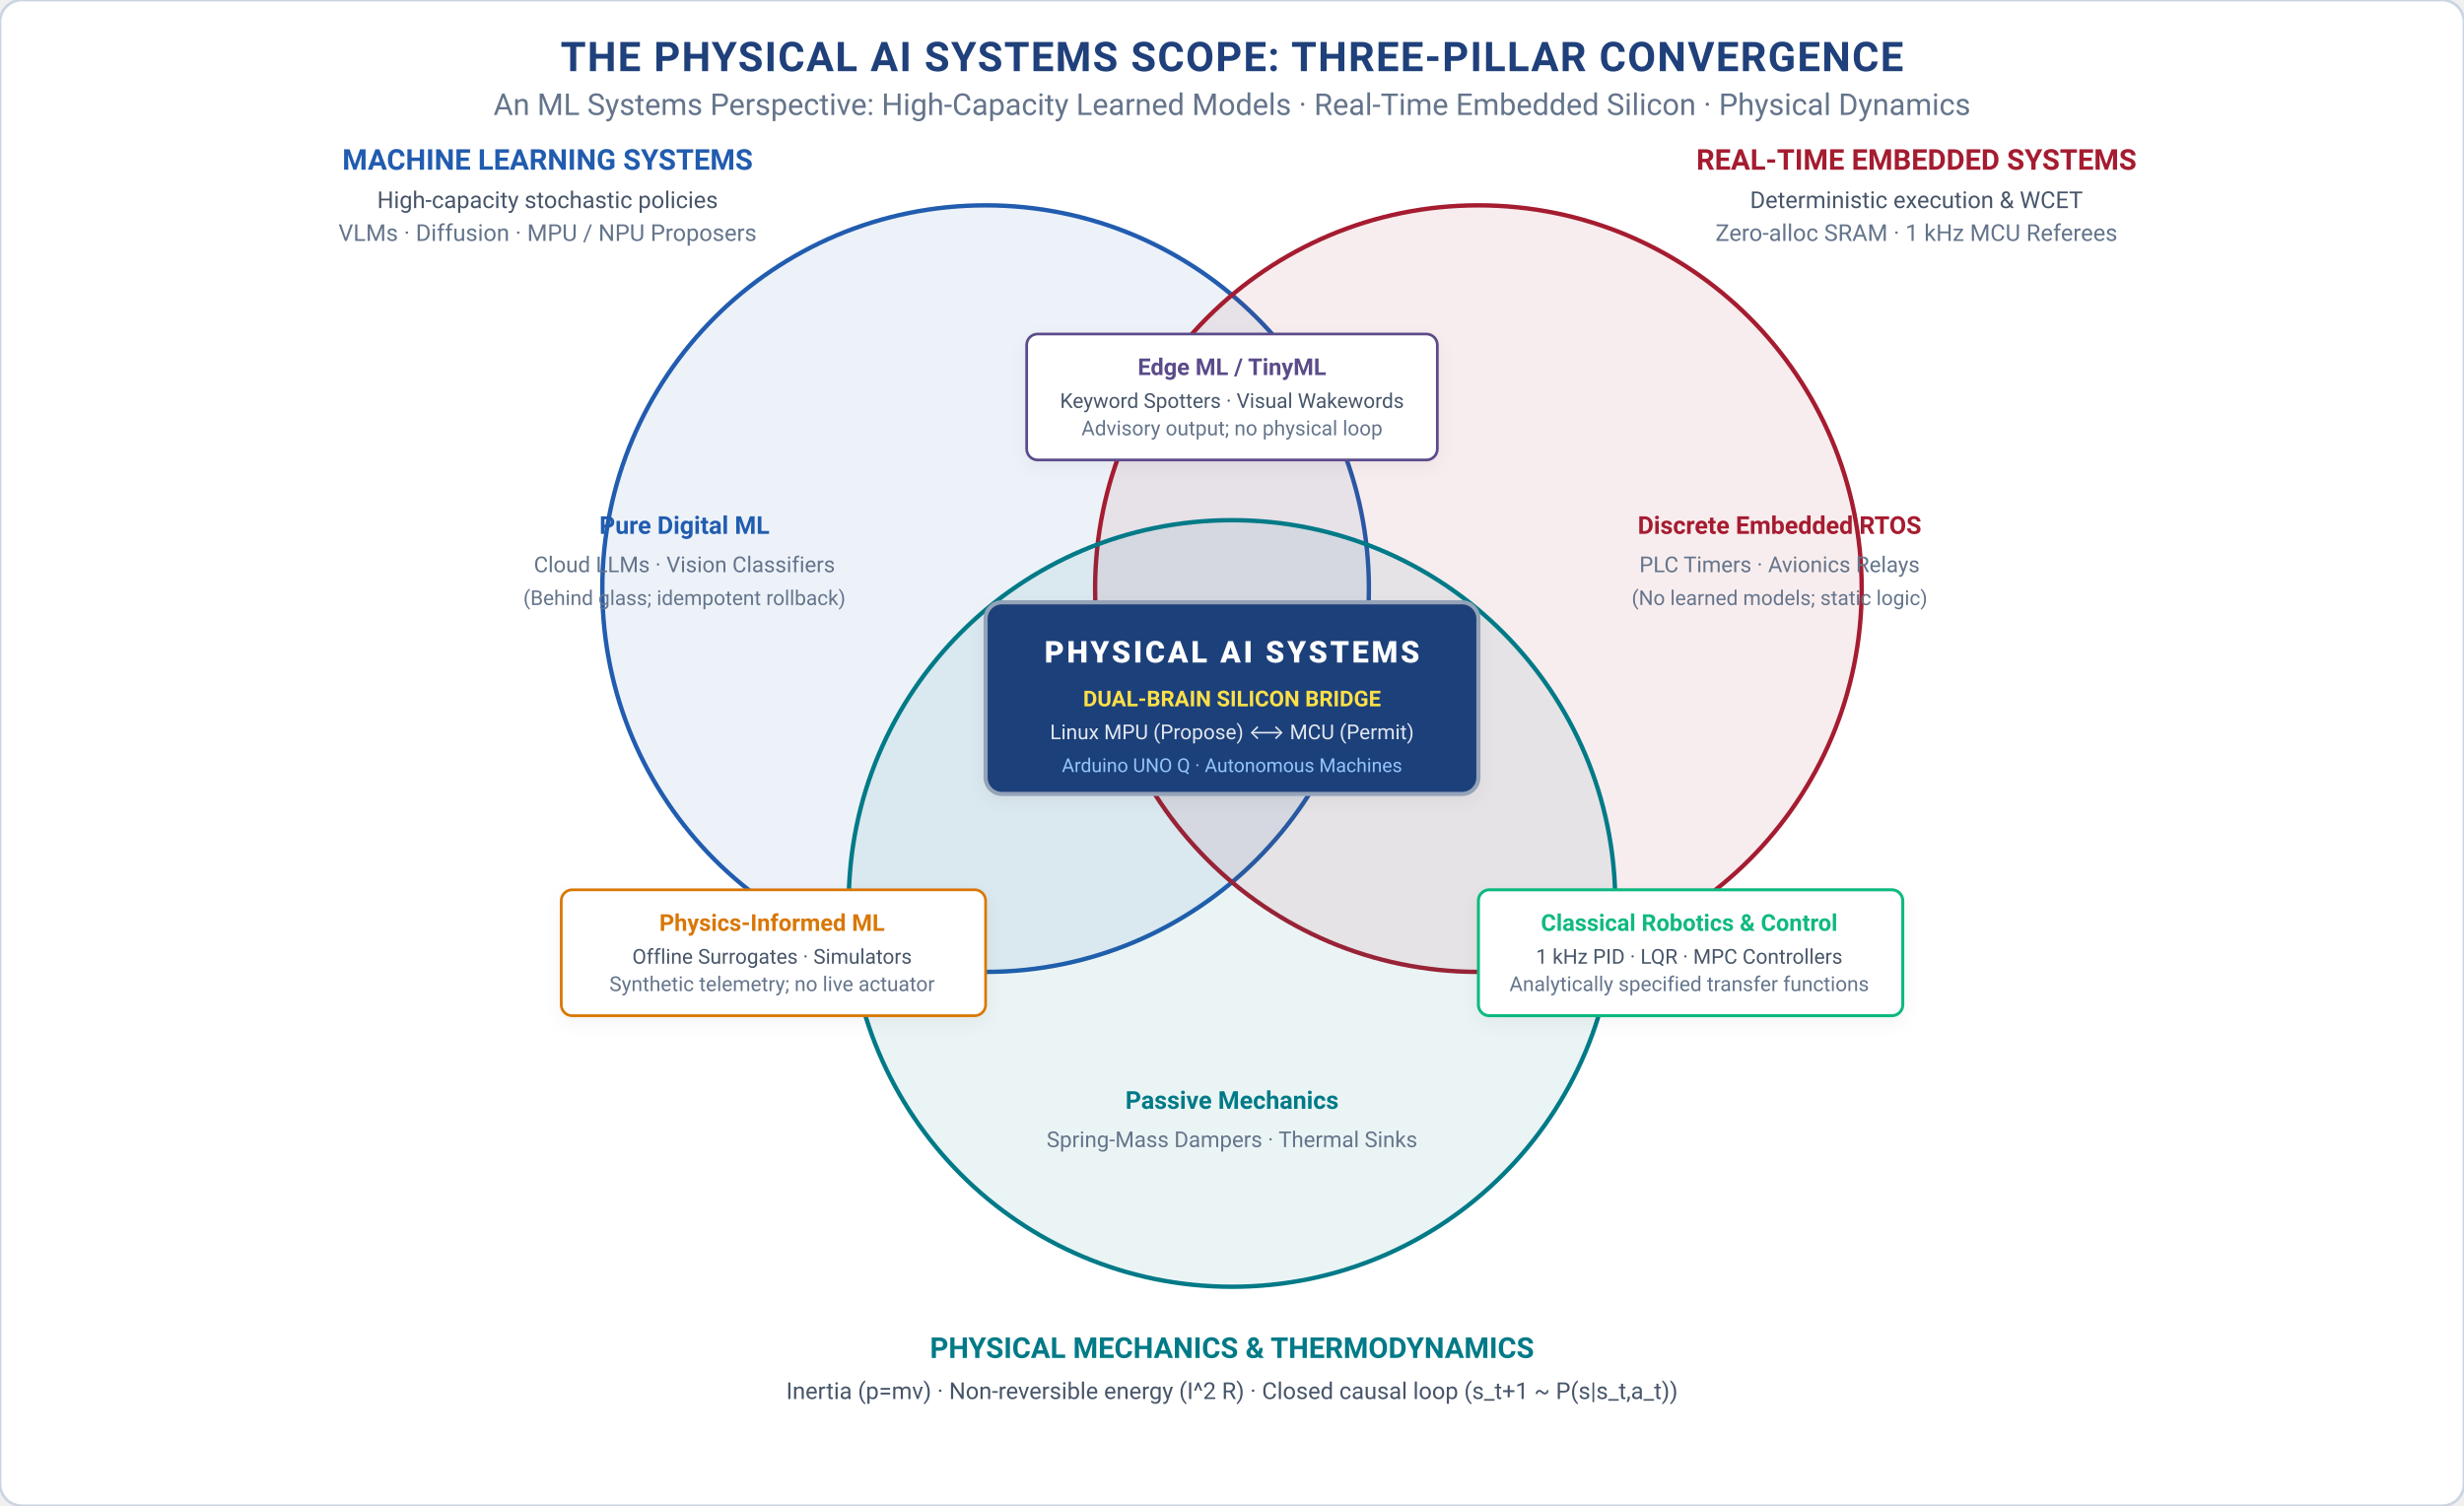
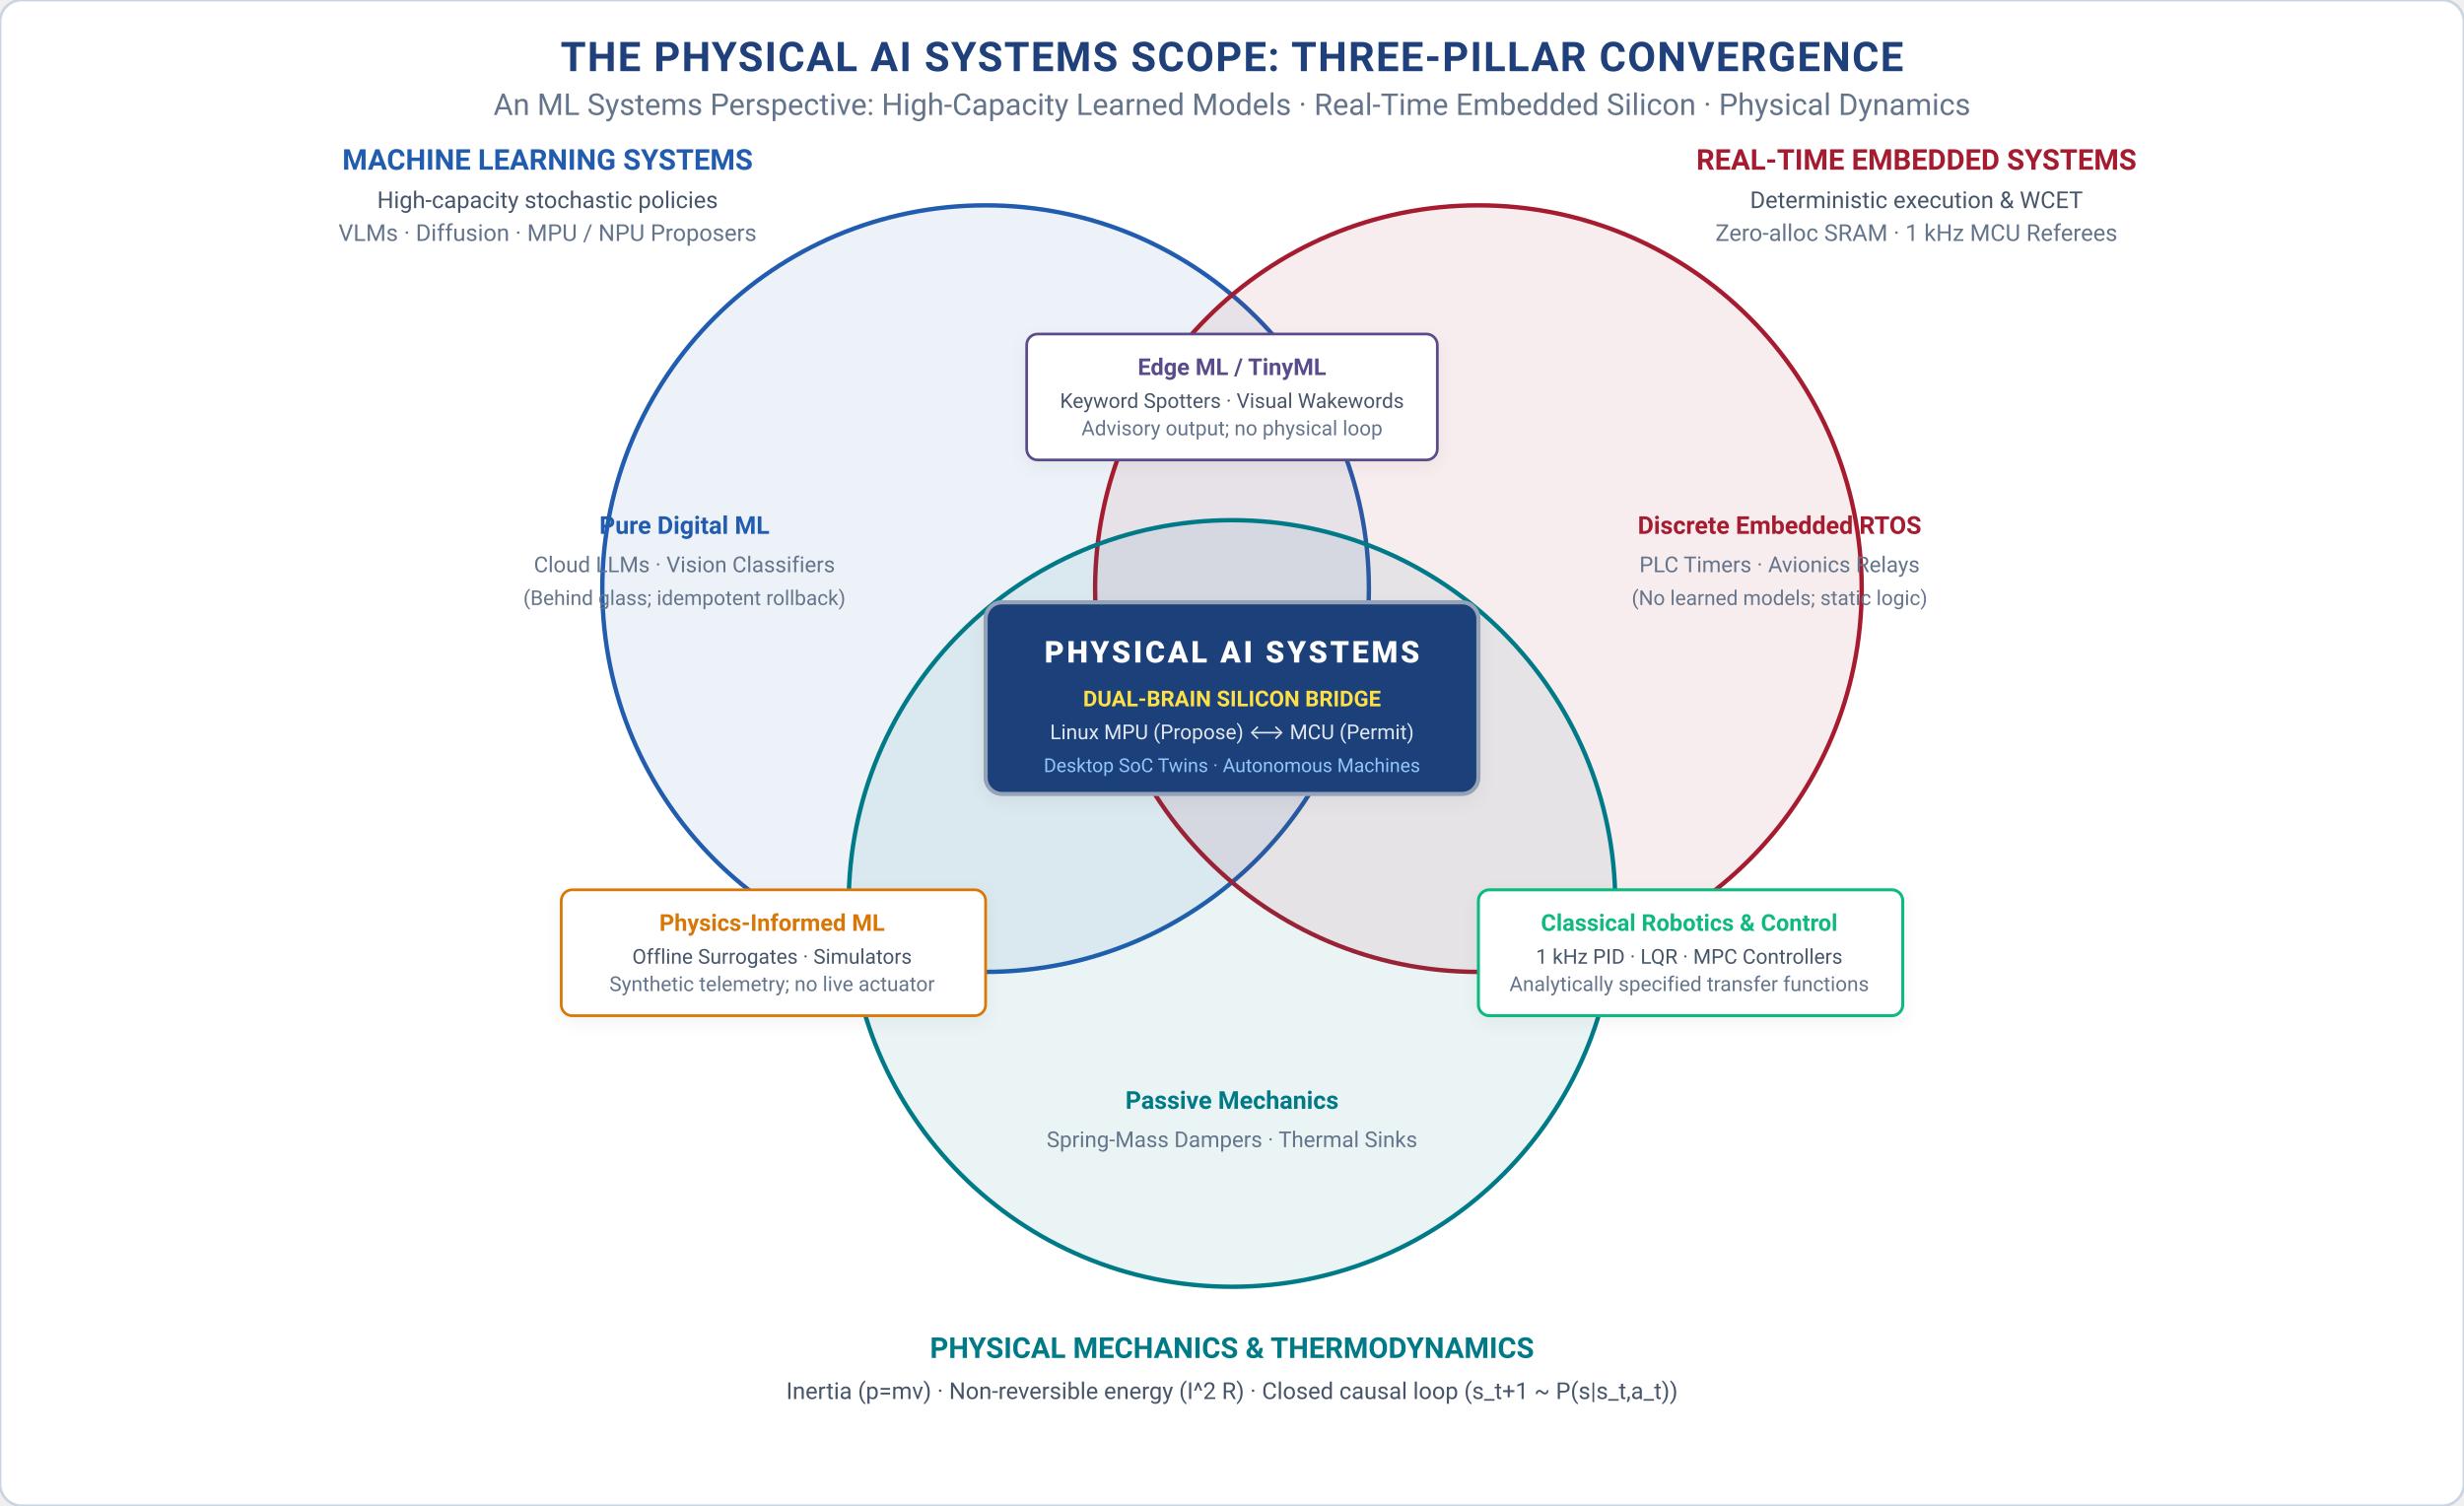
<svg xmlns="http://www.w3.org/2000/svg" viewBox="0 0 900 550" width="100%" height="100%">
  <style>
      text { font-family: -apple-system, BlinkMacSystemFont, "Segoe UI", Roboto, "Helvetica Neue", Arial, sans-serif; }
      .title { font-weight: 700; font-size: 15px; fill: #1F407A; text-anchor: middle; letter-spacing: 0.5px; }
      .subtitle { font-size: 11px; fill: #64748B; text-anchor: middle; }
      .section-hdr { font-weight: 700; font-size: 13px; fill: #1F407A; letter-spacing: 0.3px; }
      .card-title { font-weight: 700; font-size: 11.5px; }
      .body-text { font-size: 10px; fill: #475569; }
      .bold-text { font-weight: 600; font-size: 10px; fill: #1A202C; }
      .small-text { font-size: 9px; fill: #64748B; }
      .code-text { font-family: "SFMono-Regular", Consolas, "Liberation Mono", Menlo, Courier, monospace; font-size: 9px; fill: #1F407A; font-weight: 600; }
      .badge-text { font-weight: 700; font-size: 9px; text-anchor: middle; }
    </style>
  <defs>
    <marker id="arr-blue" viewBox="0 0 10 10" refX="7" refY="5" markerWidth="6" markerHeight="6" orient="auto-start-reverse">
      <path d="M 0 1.5 L 8 5 L 0 8.5 z" fill="#215CAF" />
    </marker>
    <marker id="arr-navy" viewBox="0 0 10 10" refX="7" refY="5" markerWidth="6" markerHeight="6" orient="auto-start-reverse">
      <path d="M 0 1.5 L 8 5 L 0 8.5 z" fill="#1F407A" />
    </marker>
    <marker id="arr-petrol" viewBox="0 0 10 10" refX="7" refY="5" markerWidth="6" markerHeight="6" orient="auto-start-reverse">
      <path d="M 0 1.5 L 8 5 L 0 8.5 z" fill="#007A87" />
    </marker>
    <marker id="arr-teal" viewBox="0 0 10 10" refX="7" refY="5" markerWidth="6" markerHeight="6" orient="auto-start-reverse">
      <path d="M 0 1.5 L 8 5 L 0 8.5 z" fill="#10B981" />
    </marker>
    <marker id="arr-bronze" viewBox="0 0 10 10" refX="7" refY="5" markerWidth="6" markerHeight="6" orient="auto-start-reverse">
      <path d="M 0 1.5 L 8 5 L 0 8.5 z" fill="#B87333" />
    </marker>
    <marker id="arr-crimson" viewBox="0 0 10 10" refX="7" refY="5" markerWidth="6" markerHeight="6" orient="auto-start-reverse">
      <path d="M 0 1.5 L 8 5 L 0 8.5 z" fill="#A51C30" />
    </marker>
    <marker id="arr-coral" viewBox="0 0 10 10" refX="7" refY="5" markerWidth="6" markerHeight="6" orient="auto-start-reverse">
      <path d="M 0 1.5 L 8 5 L 0 8.5 z" fill="#DC2626" />
    </marker>
    <marker id="arr-purple" viewBox="0 0 10 10" refX="7" refY="5" markerWidth="6" markerHeight="6" orient="auto-start-reverse">
      <path d="M 0 1.5 L 8 5 L 0 8.5 z" fill="#5B4B8A" />
    </marker>
    <marker id="arr-slate" viewBox="0 0 10 10" refX="7" refY="5" markerWidth="6" markerHeight="6" orient="auto-start-reverse">
      <path d="M 0 1.5 L 8 5 L 0 8.5 z" fill="#64748B" />
    </marker>
    <filter id="shadow" x="-2%" y="-3%" width="104%" height="108%" filterUnits="userSpaceOnUse">
      <feDropShadow dx="0" dy="2" stdDeviation="3" flood-color="#0F172A" flood-opacity="0.05" />
    </filter>
  </defs>
  <rect width="900" height="550" fill="#FFFFFF" rx="8" stroke="#CBD5E1" stroke-width="1" />
  <text x="450.0" y="26" class="title">THE PHYSICAL AI SYSTEMS SCOPE: THREE-PILLAR CONVERGENCE</text>
  <text x="450.0" y="42" class="subtitle">An ML Systems Perspective: High-Capacity Learned Models · Real-Time Embedded Silicon · Physical Dynamics</text>
  <circle cx="360" cy="215" r="140" fill="#215CAF" fill-opacity="0.08" stroke="#215CAF" stroke-width="1.6" />
  <circle cx="540" cy="215" r="140" fill="#A51C30" fill-opacity="0.08" stroke="#A51C30" stroke-width="1.6" />
  <circle cx="450" cy="330" r="140" fill="#007A87" fill-opacity="0.08" stroke="#007A87" stroke-width="1.6" />
  <text x="200" y="62" font-size="10.5" font-weight="700" fill="#215CAF" text-anchor="middle">MACHINE LEARNING SYSTEMS</text>
  <text x="200" y="76" font-size="8.5" fill="#475569" text-anchor="middle">High-capacity stochastic policies</text>
  <text x="200" y="88" font-size="8.5" fill="#64748B" text-anchor="middle">VLMs · Diffusion · MPU / NPU Proposers</text>
  <text x="700" y="62" font-size="10.5" font-weight="700" fill="#A51C30" text-anchor="middle">REAL-TIME EMBEDDED SYSTEMS</text>
  <text x="700" y="76" font-size="8.5" fill="#475569" text-anchor="middle">Deterministic execution &amp; WCET</text>
  <text x="700" y="88" font-size="8.5" fill="#64748B" text-anchor="middle">Zero-alloc SRAM · 1 kHz MCU Referees</text>
  <text x="450" y="496" font-size="10.5" font-weight="700" fill="#007A87" text-anchor="middle">PHYSICAL MECHANICS &amp; THERMODYNAMICS</text>
  <text x="450" y="511" font-size="8.5" fill="#475569" text-anchor="middle">Inertia (p=mv) · Non-reversible energy (I^2 R) · Closed causal loop (s_t+1 ~ P(s|s_t,a_t))</text>
  <text x="250" y="195" font-size="9" font-weight="700" fill="#215CAF" text-anchor="middle">Pure Digital ML</text>
  <text x="250" y="209" font-size="8" fill="#64748B" text-anchor="middle">Cloud LLMs · Vision Classifiers</text>
  <text x="250" y="221" font-size="7.5" fill="#64748B" text-anchor="middle">(Behind glass; idempotent rollback)</text>
  <text x="650" y="195" font-size="9" font-weight="700" fill="#A51C30" text-anchor="middle">Discrete Embedded RTOS</text>
  <text x="650" y="209" font-size="8" fill="#64748B" text-anchor="middle">PLC Timers · Avionics Relays</text>
  <text x="650" y="221" font-size="7.5" fill="#64748B" text-anchor="middle">(No learned models; static logic)</text>
  <text x="450" y="405" font-size="9" font-weight="700" fill="#007A87" text-anchor="middle">Passive Mechanics</text>
  <text x="450" y="419" font-size="8" fill="#64748B" text-anchor="middle">Spring-Mass Dampers · Thermal Sinks</text>
  <rect x="375" y="122" width="150" height="46" rx="4" fill="#FFFFFF" stroke="#5B4B8A" stroke-width="1" filter="url(#shadow)" />
  <text x="450" y="137" font-size="8.5" font-weight="700" fill="#5B4B8A" text-anchor="middle">Edge ML / TinyML</text>
  <text x="450" y="149" font-size="7.5" fill="#475569" text-anchor="middle">Keyword Spotters · Visual Wakewords</text>
  <text x="450" y="159" font-size="7.5" fill="#64748B" text-anchor="middle">Advisory output; no physical loop</text>
  <rect x="205" y="325" width="155" height="46" rx="4" fill="#FFFFFF" stroke="#D97706" stroke-width="1" filter="url(#shadow)" />
  <text x="282" y="340" font-size="8.5" font-weight="700" fill="#D97706" text-anchor="middle">Physics-Informed ML</text>
  <text x="282" y="352" font-size="7.5" fill="#475569" text-anchor="middle">Offline Surrogates · Simulators</text>
  <text x="282" y="362" font-size="7.5" fill="#64748B" text-anchor="middle">Synthetic telemetry; no live actuator</text>
  <rect x="540" y="325" width="155" height="46" rx="4" fill="#FFFFFF" stroke="#10B981" stroke-width="1.1" filter="url(#shadow)" />
  <text x="617" y="340" font-size="8.5" font-weight="700" fill="#10B981" text-anchor="middle">Classical Robotics &amp; Control</text>
  <text x="617" y="352" font-size="7.5" fill="#475569" text-anchor="middle">1 kHz PID · LQR · MPC Controllers</text>
  <text x="617" y="362" font-size="7.5" fill="#64748B" text-anchor="middle">Analytically specified transfer functions</text>
  <rect x="360" y="220" width="180" height="70" rx="6" fill="#1F407A" stroke="#94A3B8" stroke-width="1.5" filter="url(#shadow)" />
  <text x="450" y="242" font-size="11" font-weight="800" fill="#FFFFFF" text-anchor="middle" letter-spacing="1px">PHYSICAL AI SYSTEMS</text>
  <text x="450" y="258" font-size="8" font-weight="700" fill="#FDE047" text-anchor="middle">DUAL-BRAIN SILICON BRIDGE</text>
  <text x="450" y="270" font-size="7.5" fill="#E2E8F0" text-anchor="middle">Linux MPU (Propose) ⟷ MCU (Permit)</text>
-   <text x="450" y="282" font-size="7" fill="#93C5FD" text-anchor="middle">Arduino UNO Q · Autonomous Machines</text>
+   <text x="450" y="282" font-size="7" fill="#93C5FD" text-anchor="middle">Desktop SoC Twins · Autonomous Machines</text>
</svg>
